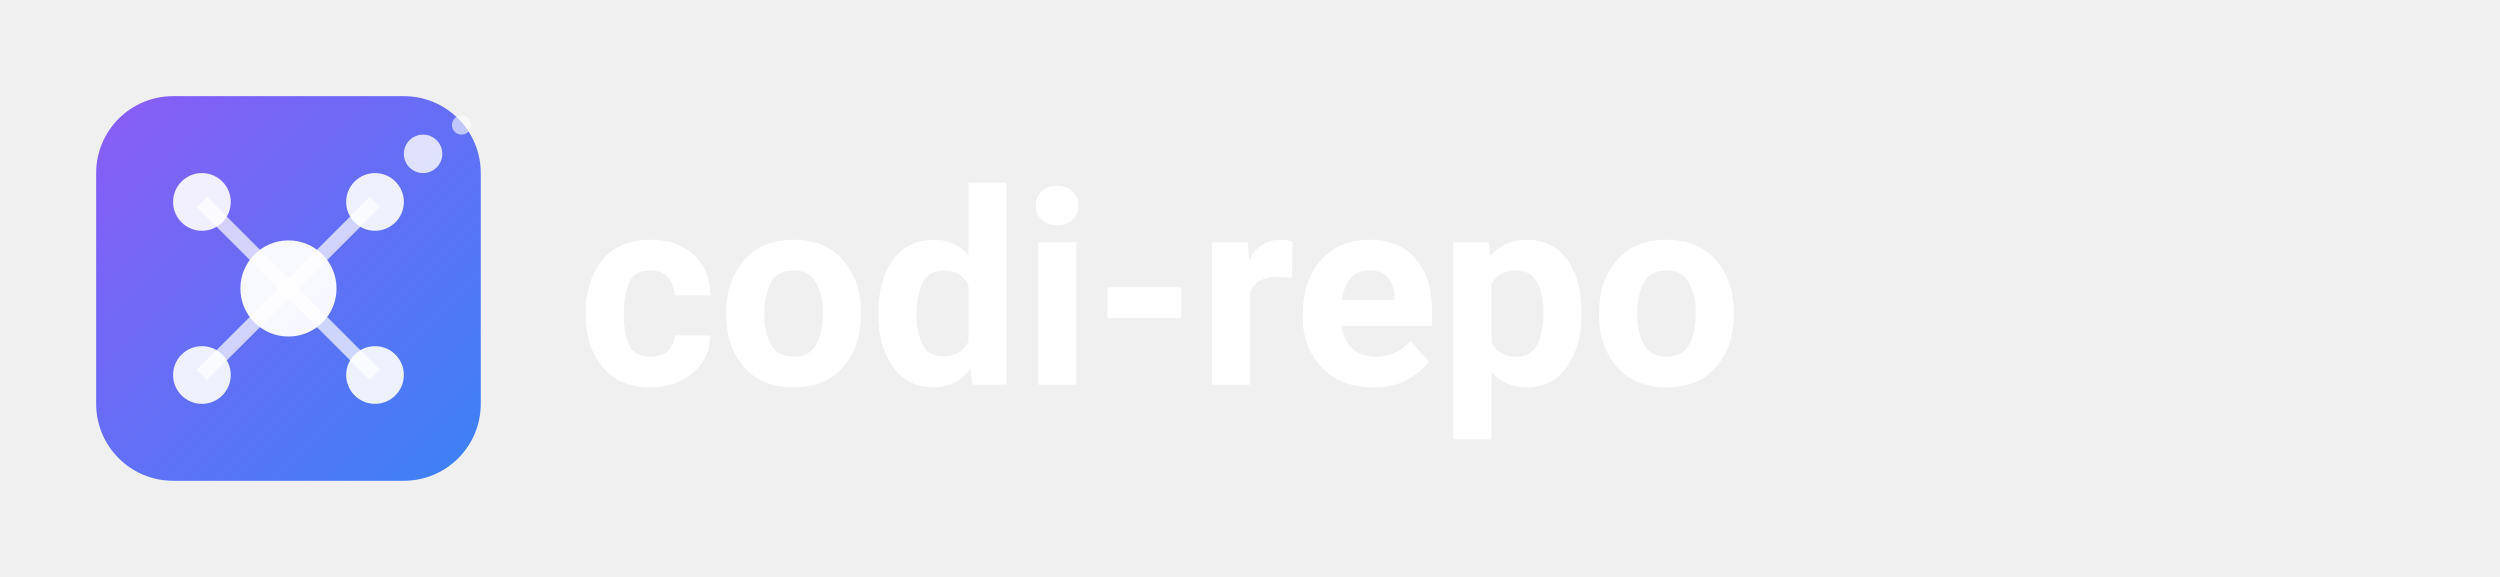
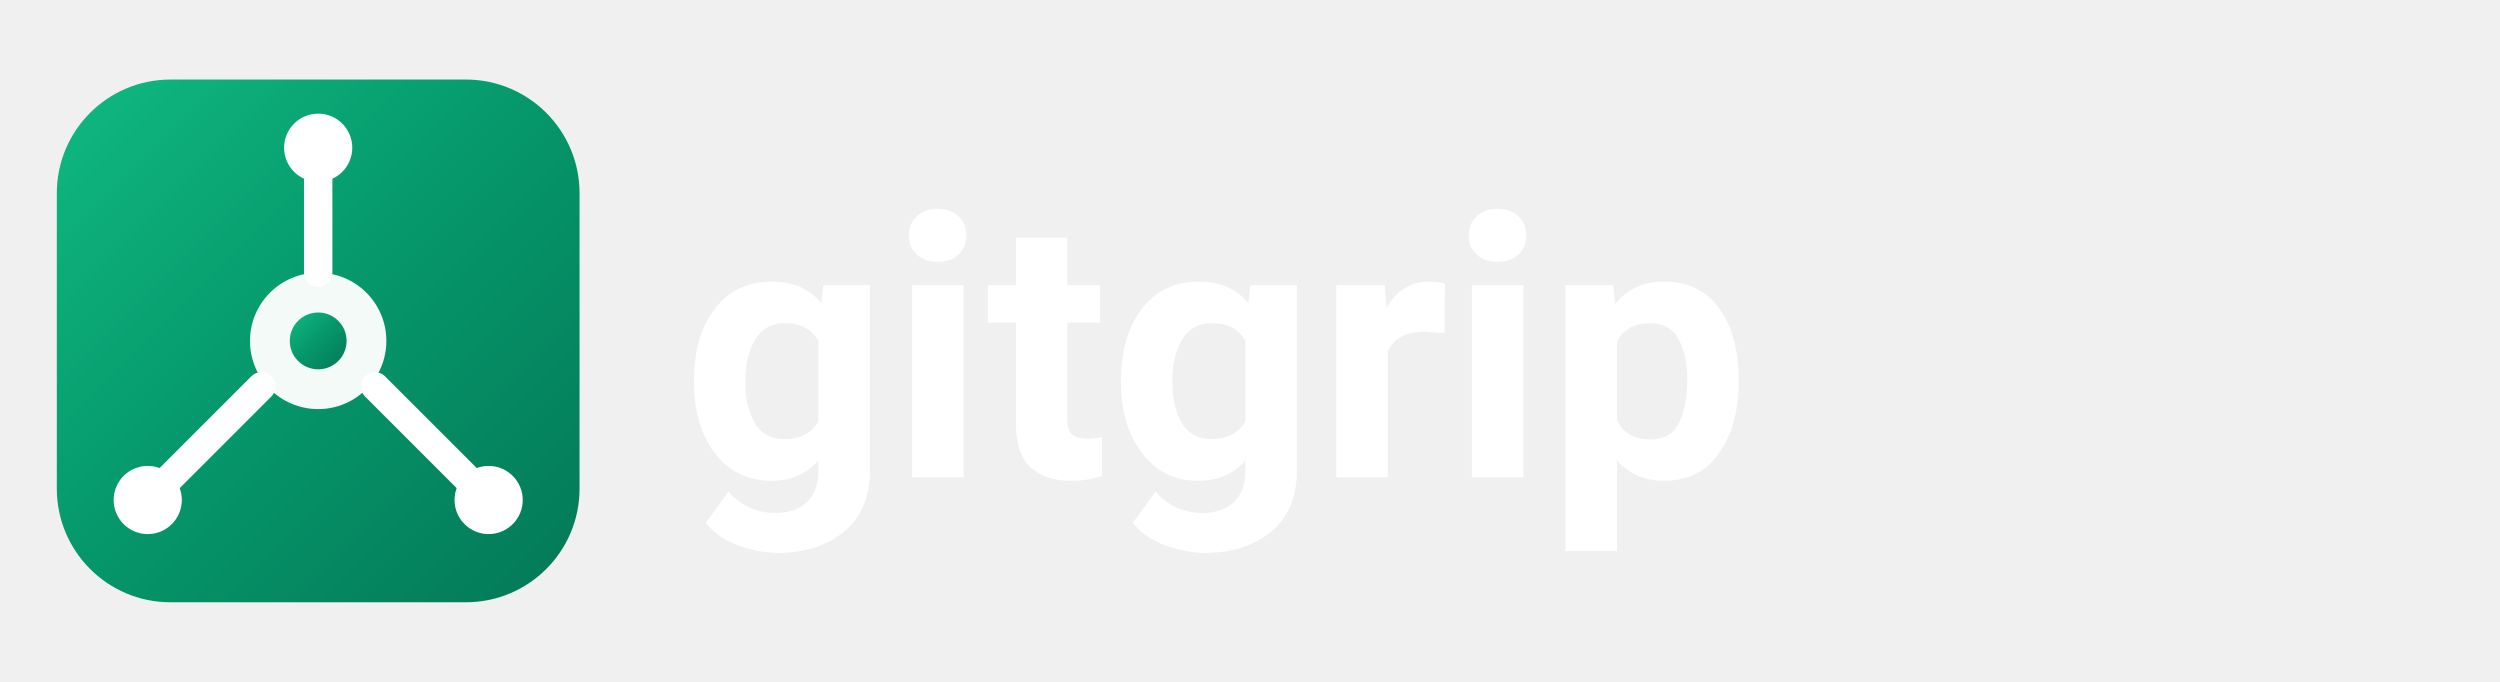
- <svg xmlns="http://www.w3.org/2000/svg" viewBox="0 0 260 60" width="260" height="60">
+ <svg xmlns="http://www.w3.org/2000/svg" viewBox="0 0 220 60" width="220" height="60">
  <defs>
    <linearGradient id="gradient" x1="0%" y1="0%" x2="100%" y2="100%">
-       <stop offset="0%" style="stop-color:#8B5CF6" />
-       <stop offset="100%" style="stop-color:#3B82F6" />
+       <stop offset="0%" style="stop-color:#10B981" />
+       <stop offset="50%" style="stop-color:#059669" />
+       <stop offset="100%" style="stop-color:#047857" />
    </linearGradient>
  </defs>
-   <g transform="translate(10, 10)">
-     <rect x="0" y="0" width="40" height="40" rx="8" fill="url(#gradient)" />
-     <circle cx="20" cy="20" r="5" fill="white" opacity="0.95" />
-     <line x1="20" y1="20" x2="11" y2="11" stroke="white" stroke-width="1.5" opacity="0.7" />
-     <line x1="20" y1="20" x2="29" y2="11" stroke="white" stroke-width="1.5" opacity="0.7" />
-     <line x1="20" y1="20" x2="11" y2="29" stroke="white" stroke-width="1.5" opacity="0.7" />
-     <line x1="20" y1="20" x2="29" y2="29" stroke="white" stroke-width="1.5" opacity="0.7" />
-     <circle cx="11" cy="11" r="3" fill="white" opacity="0.9" />
-     <circle cx="29" cy="11" r="3" fill="white" opacity="0.9" />
-     <circle cx="11" cy="29" r="3" fill="white" opacity="0.9" />
-     <circle cx="29" cy="29" r="3" fill="white" opacity="0.9" />
-     <circle cx="34" cy="6" r="2" fill="white" opacity="0.8" />
-     <circle cx="38" cy="3" r="1" fill="white" opacity="0.6" />
+   <g transform="translate(5, 7)">
+     <rect x="0" y="0" width="46" height="46" rx="10" fill="url(#gradient)" />
+     <circle cx="23" cy="23" r="6" fill="white" opacity="0.95" />
+     <path d="M23 17 L23 8" stroke="white" stroke-width="2.5" stroke-linecap="round" />
+     <circle cx="23" cy="6" r="3" fill="white" />
+     <path d="M18 27 L10 35" stroke="white" stroke-width="2.5" stroke-linecap="round" />
+     <circle cx="8" cy="37" r="3" fill="white" />
+     <path d="M28 27 L36 35" stroke="white" stroke-width="2.5" stroke-linecap="round" />
+     <circle cx="38" cy="37" r="3" fill="white" />
+     <circle cx="23" cy="23" r="2.5" fill="url(#gradient)" />
  </g>
-   <text x="60" y="40" font-family="system-ui, -apple-system, 'Segoe UI', Roboto, sans-serif" font-size="28" font-weight="700" fill="white">codi-repo</text>
+   <text x="60" y="42" font-family="system-ui, -apple-system, 'Segoe UI', Roboto, sans-serif" font-size="32" font-weight="700" fill="white">gitgrip</text>
</svg>
